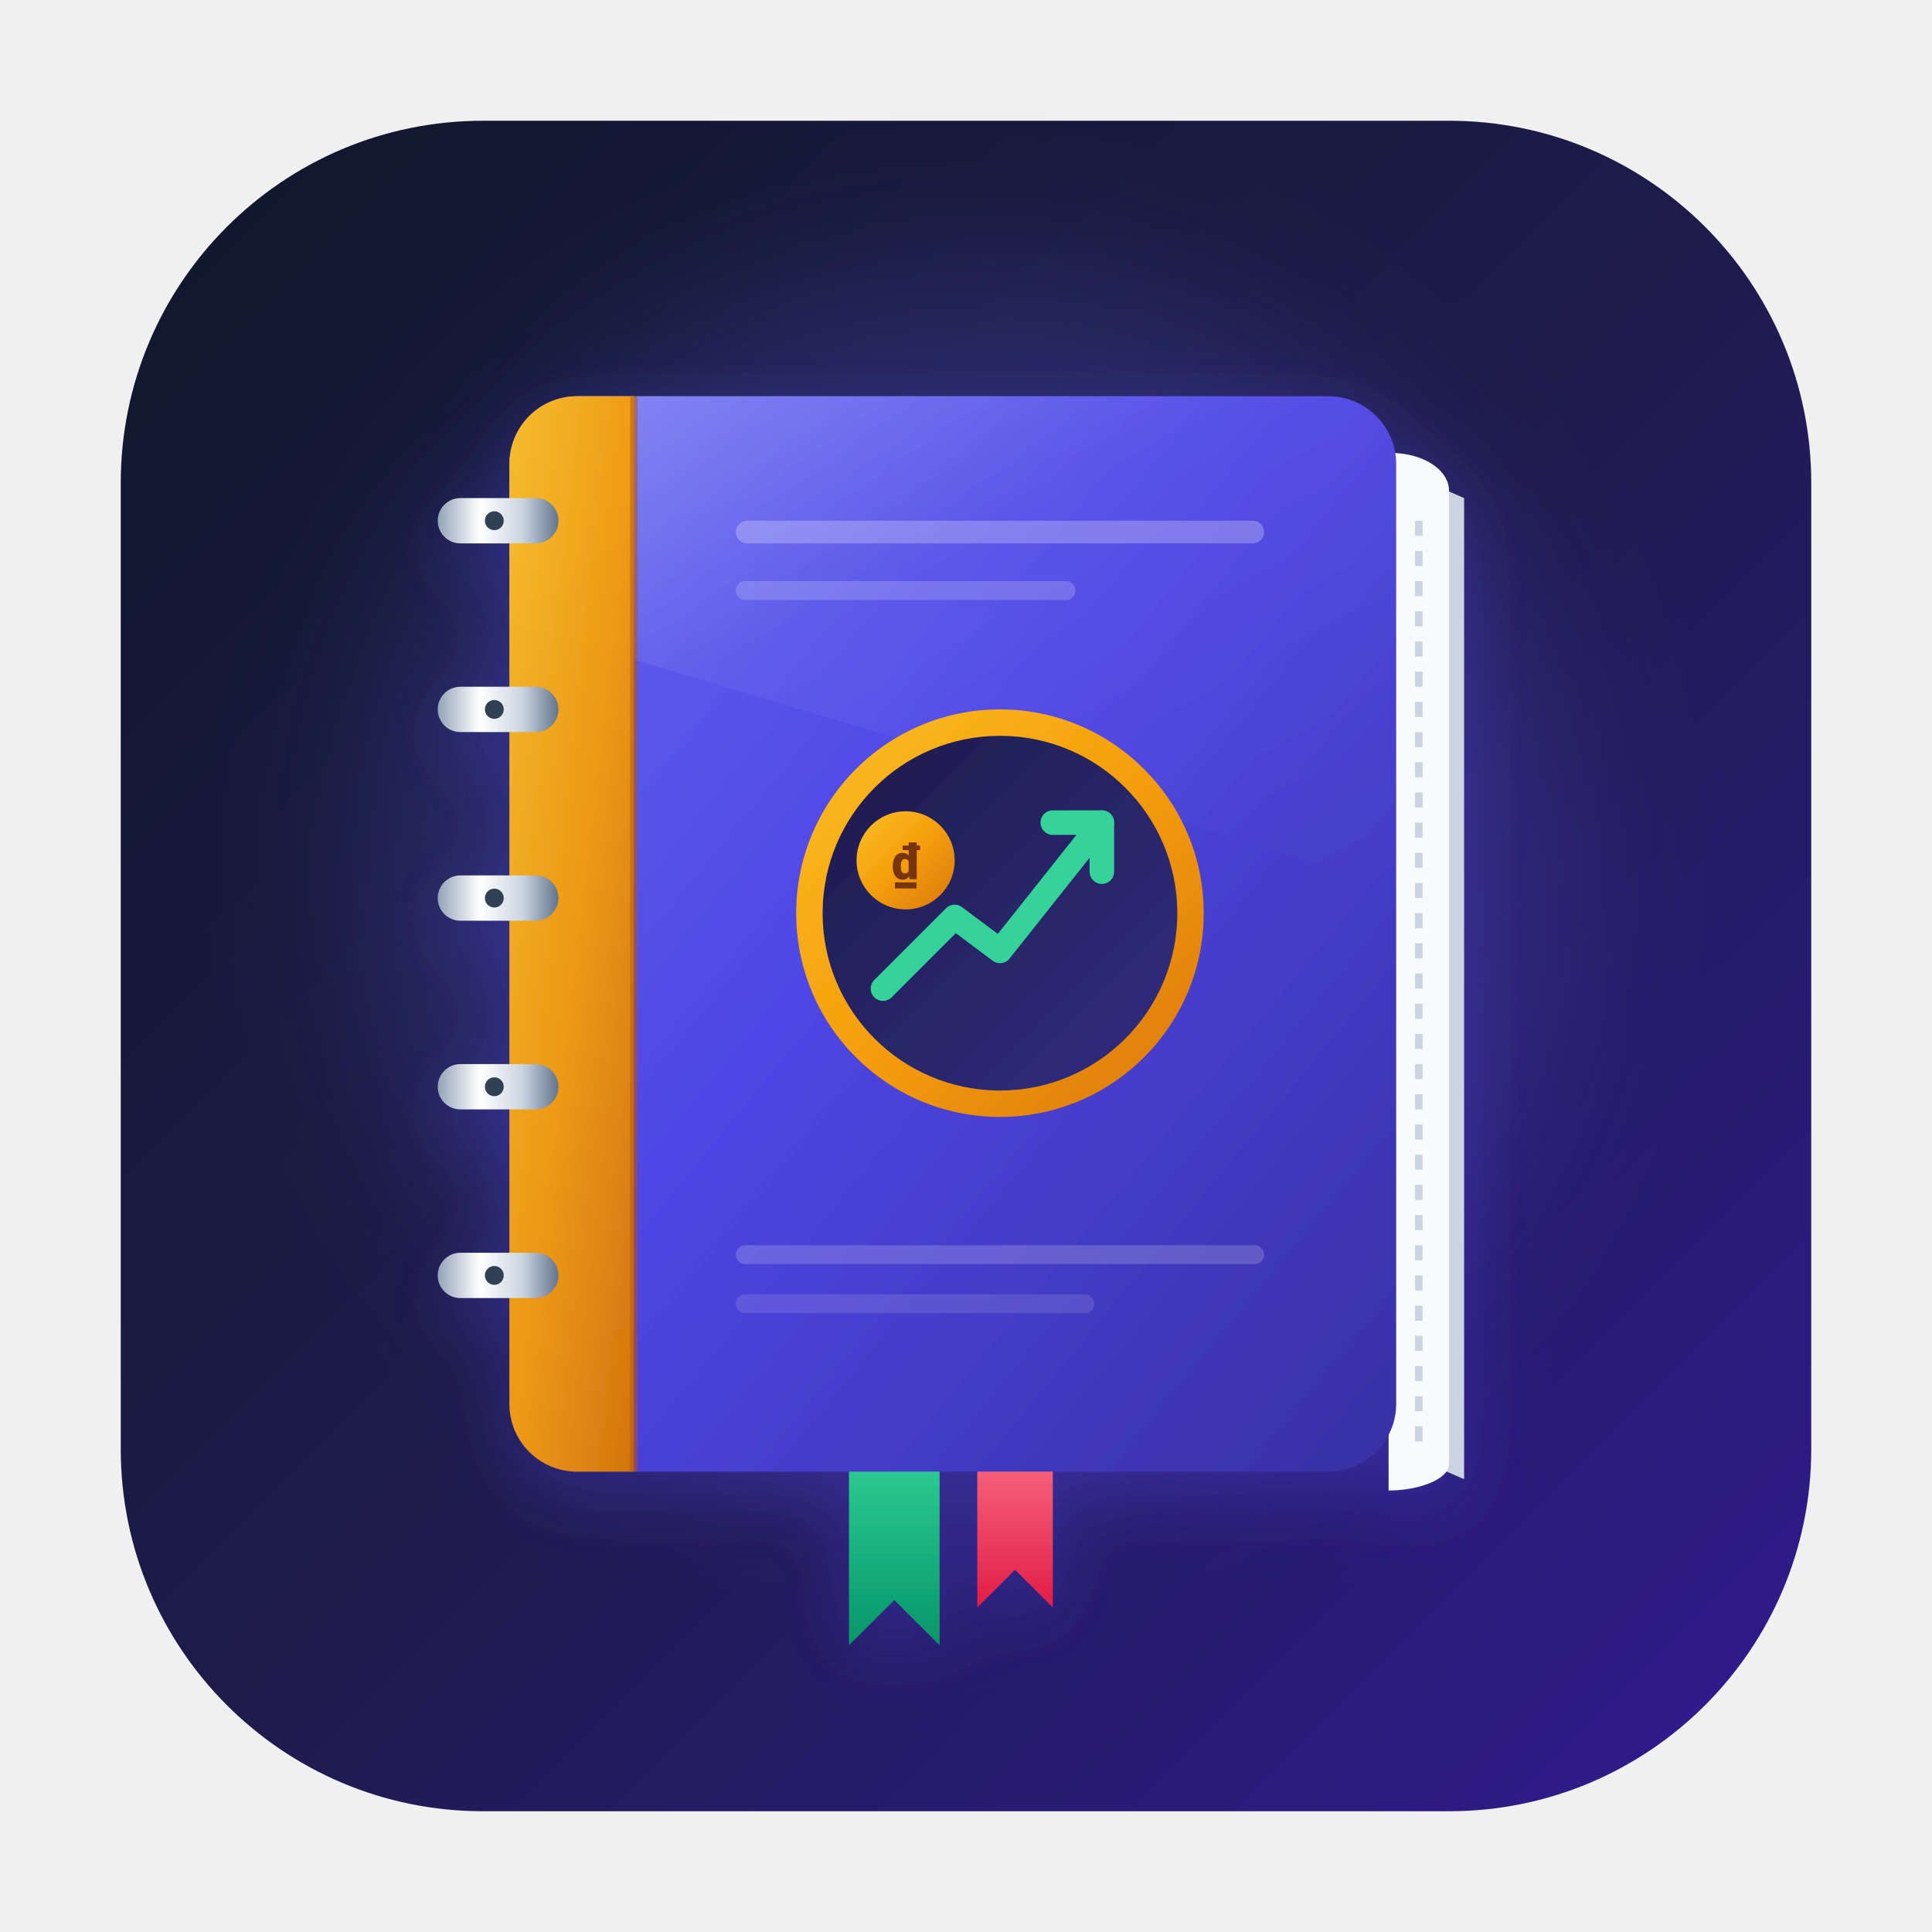
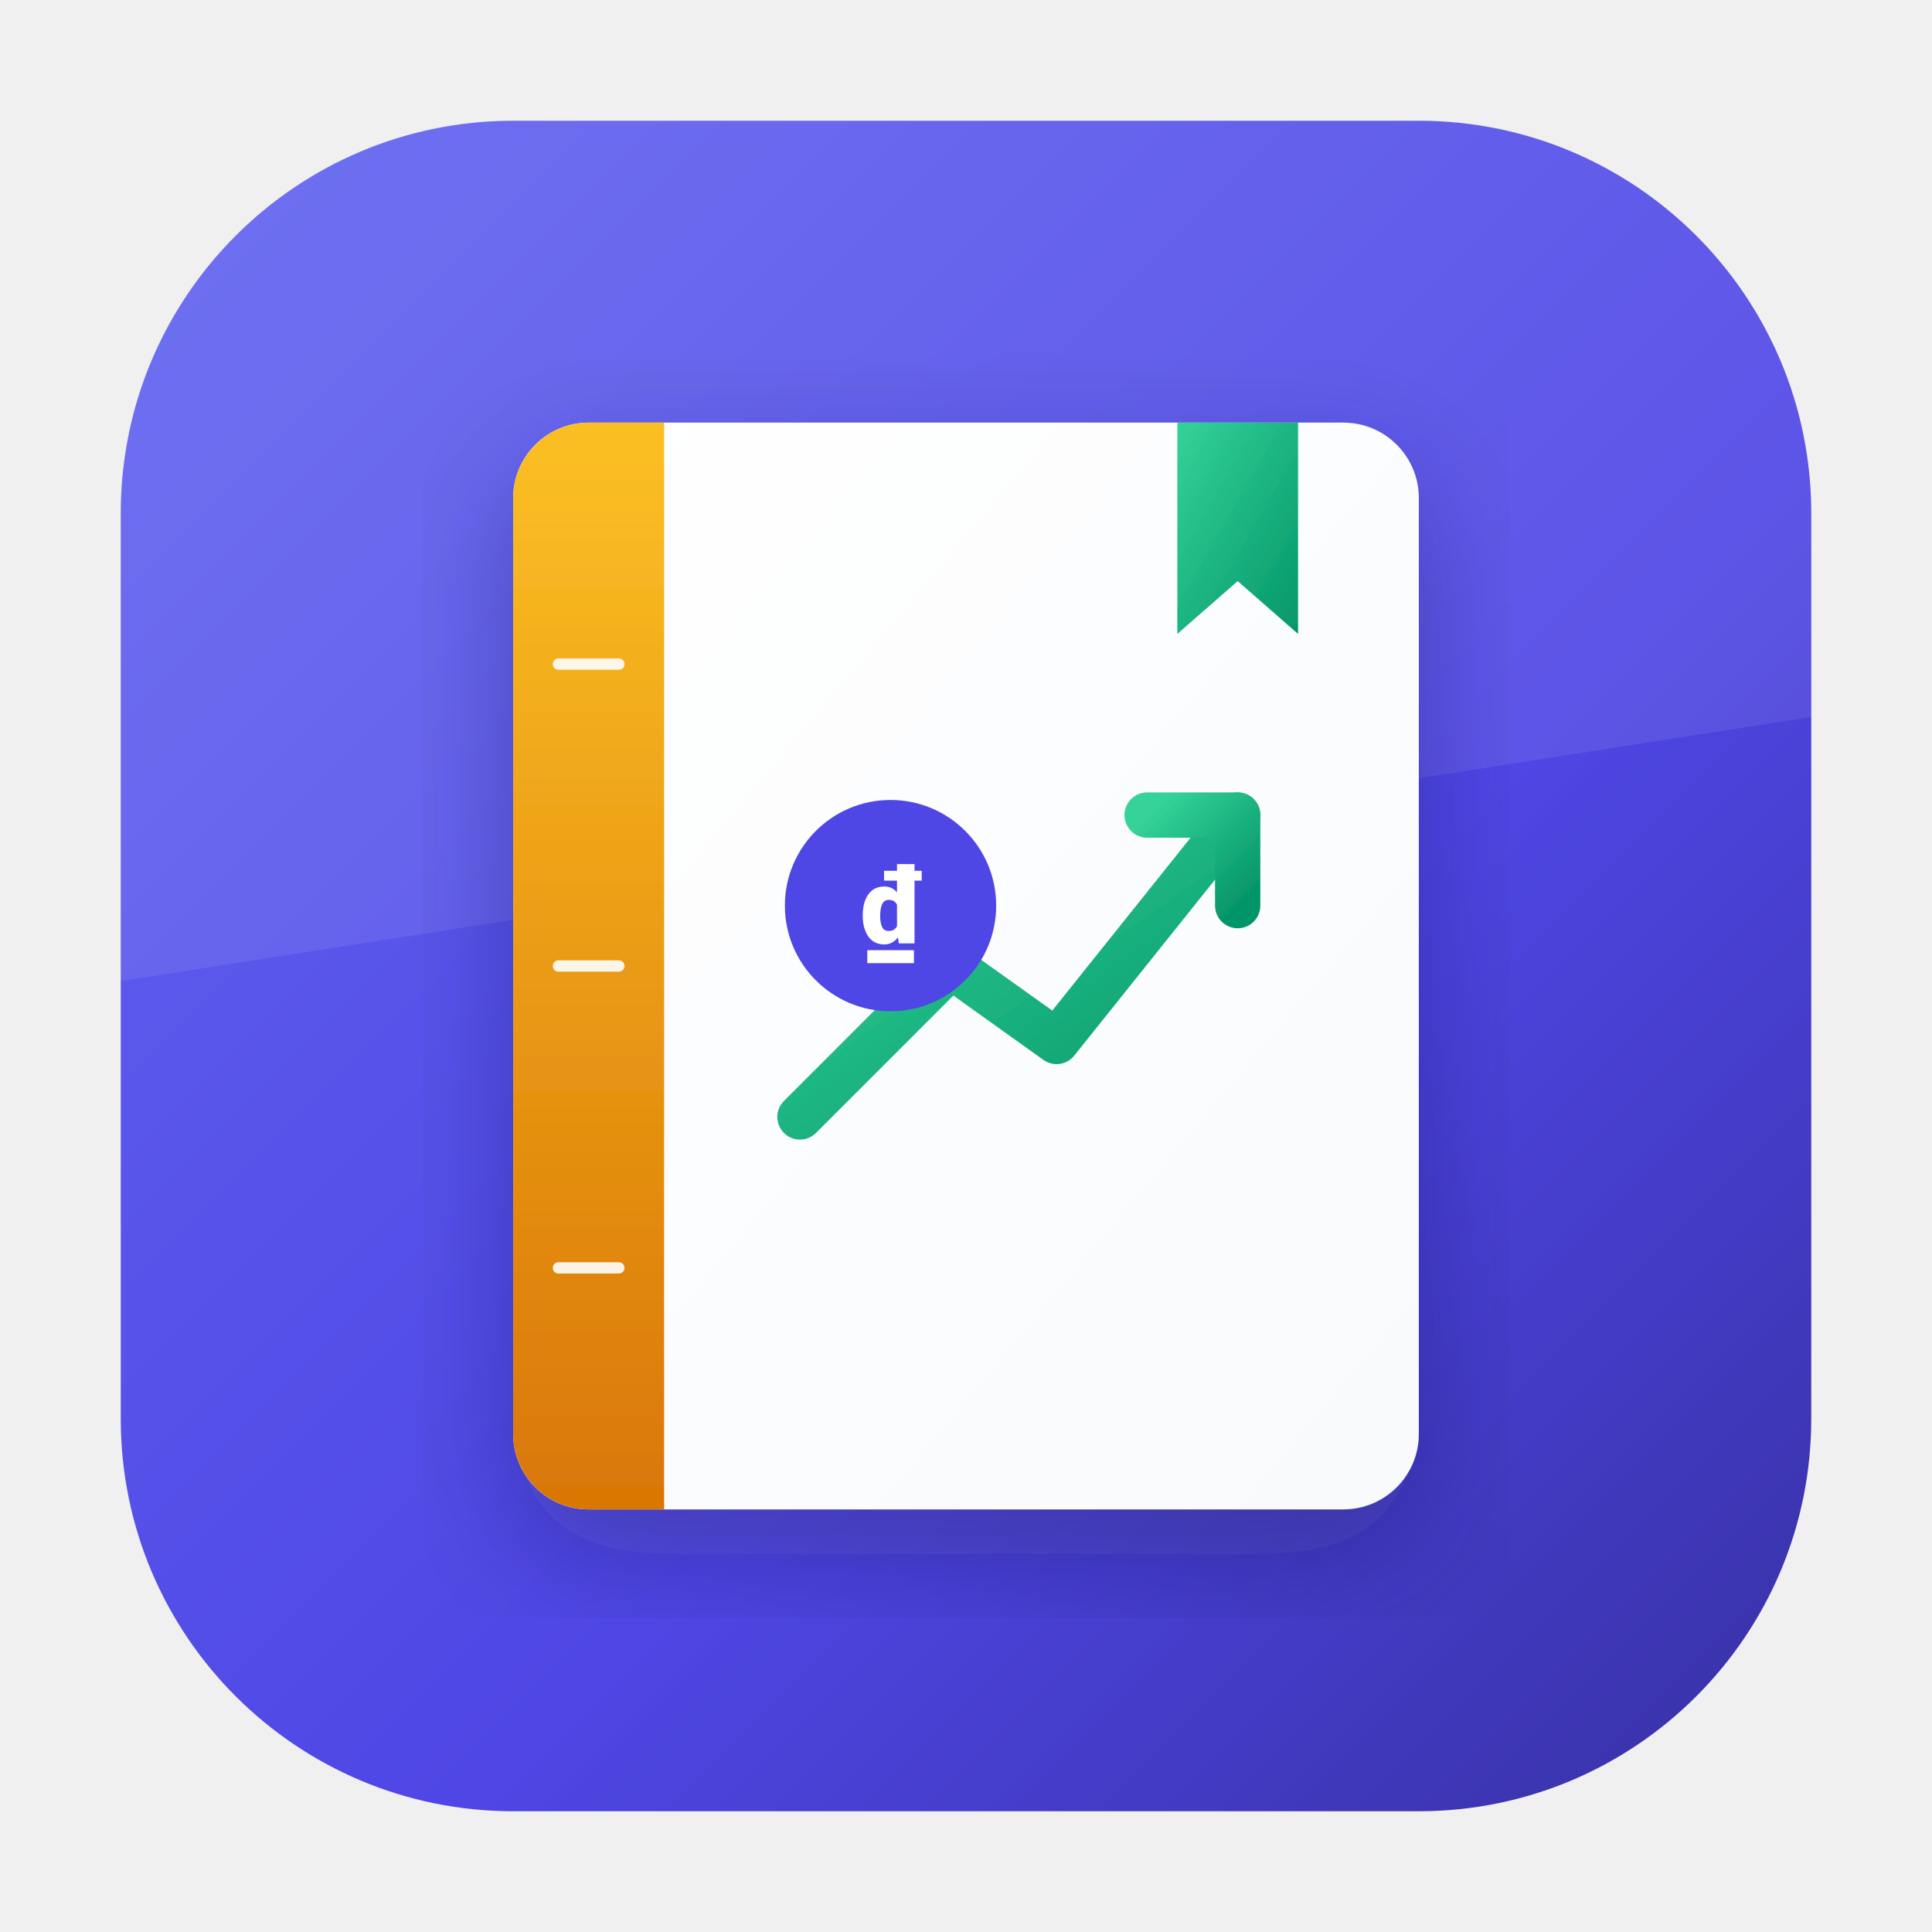
<svg xmlns="http://www.w3.org/2000/svg" viewBox="0 0 512 512" width="512" height="512">
  <defs>
    <linearGradient id="bgGrad" x1="0%" y1="0%" x2="100%" y2="100%">
-       <stop offset="0%" stop-color="#0f172a" />
-       <stop offset="50%" stop-color="#1e1b4b" />
-       <stop offset="100%" stop-color="#311b92" />
-     </linearGradient>
-     <filter id="dropShadow" x="-20%" y="-20%" width="140%" height="140%">
-       <feDropShadow dx="0" dy="16" stdDeviation="16" flood-color="#000000" flood-opacity="0.45" />
-       <feDropShadow dx="0" dy="6" stdDeviation="10" flood-color="#4f46e5" flood-opacity="0.35" />
-     </filter>
-     <linearGradient id="coverGrad" x1="0%" y1="0%" x2="100%" y2="100%">
      <stop offset="0%" stop-color="#6366f1" />
-       <stop offset="45%" stop-color="#4f46e5" />
+       <stop offset="60%" stop-color="#4f46e5" />
      <stop offset="100%" stop-color="#3730a3" />
    </linearGradient>
-     <linearGradient id="goldGrad" x1="0%" y1="0%" x2="100%" y2="100%">
+     <linearGradient id="bookGrad" x1="0%" y1="0%" x2="100%" y2="100%">
+       <stop offset="0%" stop-color="#ffffff" />
+       <stop offset="100%" stop-color="#f8fafc" />
+     </linearGradient>
+     <linearGradient id="goldGrad" x1="0%" y1="0%" x2="0%" y2="100%">
      <stop offset="0%" stop-color="#fbbf24" />
-       <stop offset="50%" stop-color="#f59e0b" />
      <stop offset="100%" stop-color="#d97706" />
    </linearGradient>
-     <linearGradient id="emeraldGrad" x1="0%" y1="0%" x2="0%" y2="100%">
+     <linearGradient id="emeraldGrad" x1="0%" y1="0%" x2="100%" y2="100%">
      <stop offset="0%" stop-color="#34d399" />
      <stop offset="100%" stop-color="#059669" />
    </linearGradient>
-     <linearGradient id="roseGrad" x1="0%" y1="0%" x2="0%" y2="100%">
-       <stop offset="0%" stop-color="#fb7185" />
-       <stop offset="100%" stop-color="#e11d48" />
-     </linearGradient>
-     <linearGradient id="ringGrad" x1="0%" y1="0%" x2="100%" y2="0%">
-       <stop offset="0%" stop-color="#94a3b8" />
-       <stop offset="35%" stop-color="#ffffff" />
-       <stop offset="70%" stop-color="#cbd5e1" />
-       <stop offset="100%" stop-color="#64748b" />
-     </linearGradient>
-     <linearGradient id="badgeGrad" x1="0%" y1="0%" x2="100%" y2="100%">
-       <stop offset="0%" stop-color="#1e1b4b" />
-       <stop offset="100%" stop-color="#312e81" />
-     </linearGradient>
-     <linearGradient id="glossGrad" x1="0%" y1="0%" x2="100%" y2="100%">
-       <stop offset="0%" stop-color="#ffffff" stop-opacity="0.25" />
-       <stop offset="40%" stop-color="#ffffff" stop-opacity="0.05" />
-       <stop offset="100%" stop-color="#ffffff" stop-opacity="0" />
-     </linearGradient>
+     <filter id="softShadow" x="-10%" y="-10%" width="120%" height="120%">
+       <feDropShadow dx="0" dy="12" stdDeviation="16" flood-color="#1e1b4b" flood-opacity="0.3" />
+     </filter>
  </defs>
-   <rect x="32" y="32" width="448" height="448" rx="96" fill="url(#bgGrad)" />
-   <circle cx="256" cy="230" r="160" fill="#6366f1" opacity="0.2" filter="blur(20px)" />
-   <g filter="url(#dropShadow)">
-     <path d="M 372 125 L 388 132 L 388 392 L 372 385 Z" fill="#cbd5e1" />
-     <path d="M 368 120 C 378 120, 384 125, 384 130 L 384 388 C 384 392, 376 395, 368 395 Z" fill="#f8fafc" />
-     <line x1="376" y1="138" x2="376" y2="382" stroke="#cbd5e1" stroke-width="2" stroke-dasharray="4,4" />
-     <path d="M 225 380 L 225 436 L 237 424 L 249 436 L 249 380 Z" fill="url(#emeraldGrad)" />
-     <path d="M 259 380 L 259 426 L 269 416 L 279 426 L 279 380 Z" fill="url(#roseGrad)" />
-     <rect x="135" y="105" width="235" height="285" rx="18" fill="url(#coverGrad)" />
-     <path d="M 135 123 C 135 113, 143 105, 153 105 L 352 105 C 362 105, 370 113, 370 123 L 370 235 L 135 165 Z" fill="url(#glossGrad)" />
-     <path d="M 135 123 C 135 113, 143 105, 153 105 L 168 105 L 168 390 L 153 390 C 143 390, 135 382, 135 372 Z" fill="url(#goldGrad)" opacity="0.95" />
-     <line x1="168" y1="105" x2="168" y2="390" stroke="#b45309" stroke-width="2" opacity="0.5" />
-     <rect x="116" y="132" width="32" height="12" rx="6" fill="url(#ringGrad)" />
-     <circle cx="131" cy="138" r="2.5" fill="#334155" />
-     <rect x="116" y="182" width="32" height="12" rx="6" fill="url(#ringGrad)" />
-     <circle cx="131" cy="188" r="2.5" fill="#334155" />
-     <rect x="116" y="232" width="32" height="12" rx="6" fill="url(#ringGrad)" />
-     <circle cx="131" cy="238" r="2.5" fill="#334155" />
-     <rect x="116" y="282" width="32" height="12" rx="6" fill="url(#ringGrad)" />
-     <circle cx="131" cy="288" r="2.5" fill="#334155" />
-     <rect x="116" y="332" width="32" height="12" rx="6" fill="url(#ringGrad)" />
-     <circle cx="131" cy="338" r="2.5" fill="#334155" />
-     <rect x="195" y="138" width="140" height="6" rx="3" fill="#ffffff" opacity="0.25" />
-     <rect x="195" y="154" width="90" height="5" rx="2.5" fill="#ffffff" opacity="0.18" />
-     <rect x="195" y="330" width="140" height="5" rx="2.5" fill="#ffffff" opacity="0.18" />
-     <rect x="195" y="343" width="95" height="5" rx="2.5" fill="#ffffff" opacity="0.12" />
-     <circle cx="265" cy="242" r="54" fill="url(#goldGrad)" />
-     <circle cx="265" cy="242" r="47" fill="url(#badgeGrad)" />
-     <path d="M 234 262 L 253 243 L 265 252 L 292 218" fill="none" stroke="#34d399" stroke-width="6.5" stroke-linecap="round" stroke-linejoin="round" />
-     <path d="M 279 218 L 292 218 L 292 231" fill="none" stroke="#34d399" stroke-width="6.5" stroke-linecap="round" stroke-linejoin="round" />
-     <circle cx="240" cy="228" r="13" fill="url(#goldGrad)" />
-     <text x="240" y="233" font-family="-apple-system, BlinkMacSystemFont, 'SF Pro Display', 'Segoe UI', Roboto, sans-serif" font-size="13" font-weight="900" fill="#78350f" text-anchor="middle">₫</text>
+   <rect x="32" y="32" width="448" height="448" rx="104" fill="url(#bgGrad)" />
+   <path d="M 32 136 C 32 78, 78 32, 136 32 L 376 32 C 434 32, 480 78, 480 136 L 480 190 L 32 260 Z" fill="#ffffff" opacity="0.08" />
+   <g filter="url(#softShadow)">
+     <rect x="136" y="112" width="240" height="288" rx="20" fill="url(#bookGrad)" />
+     <path d="M 136 132 C 136 121, 145 112, 156 112 L 176 112 L 176 400 L 156 400 C 145 400, 136 391, 136 380 Z" fill="url(#goldGrad)" />
+     <line x1="148" y1="176" x2="164" y2="176" stroke="#ffffff" stroke-width="3" stroke-linecap="round" opacity="0.9" />
+     <line x1="148" y1="256" x2="164" y2="256" stroke="#ffffff" stroke-width="3" stroke-linecap="round" opacity="0.9" />
+     <line x1="148" y1="336" x2="164" y2="336" stroke="#ffffff" stroke-width="3" stroke-linecap="round" opacity="0.9" />
+     <path d="M 312 112 L 312 168 L 328 154 L 344 168 L 344 112 Z" fill="url(#emeraldGrad)" />
+     <path d="M 212 296 L 252 256 L 280 276 L 328 216" fill="none" stroke="url(#emeraldGrad)" stroke-width="12" stroke-linecap="round" stroke-linejoin="round" />
+     <path d="M 304 216 L 328 216 L 328 240" fill="none" stroke="url(#emeraldGrad)" stroke-width="12" stroke-linecap="round" stroke-linejoin="round" />
+     <circle cx="236" cy="240" r="28" fill="#4f46e5" />
+     <text x="236" y="250" font-family="-apple-system, BlinkMacSystemFont, 'SF Pro Display', 'Segoe UI', Roboto, sans-serif" font-size="28" font-weight="900" fill="#ffffff" text-anchor="middle">₫</text>
  </g>
</svg>
